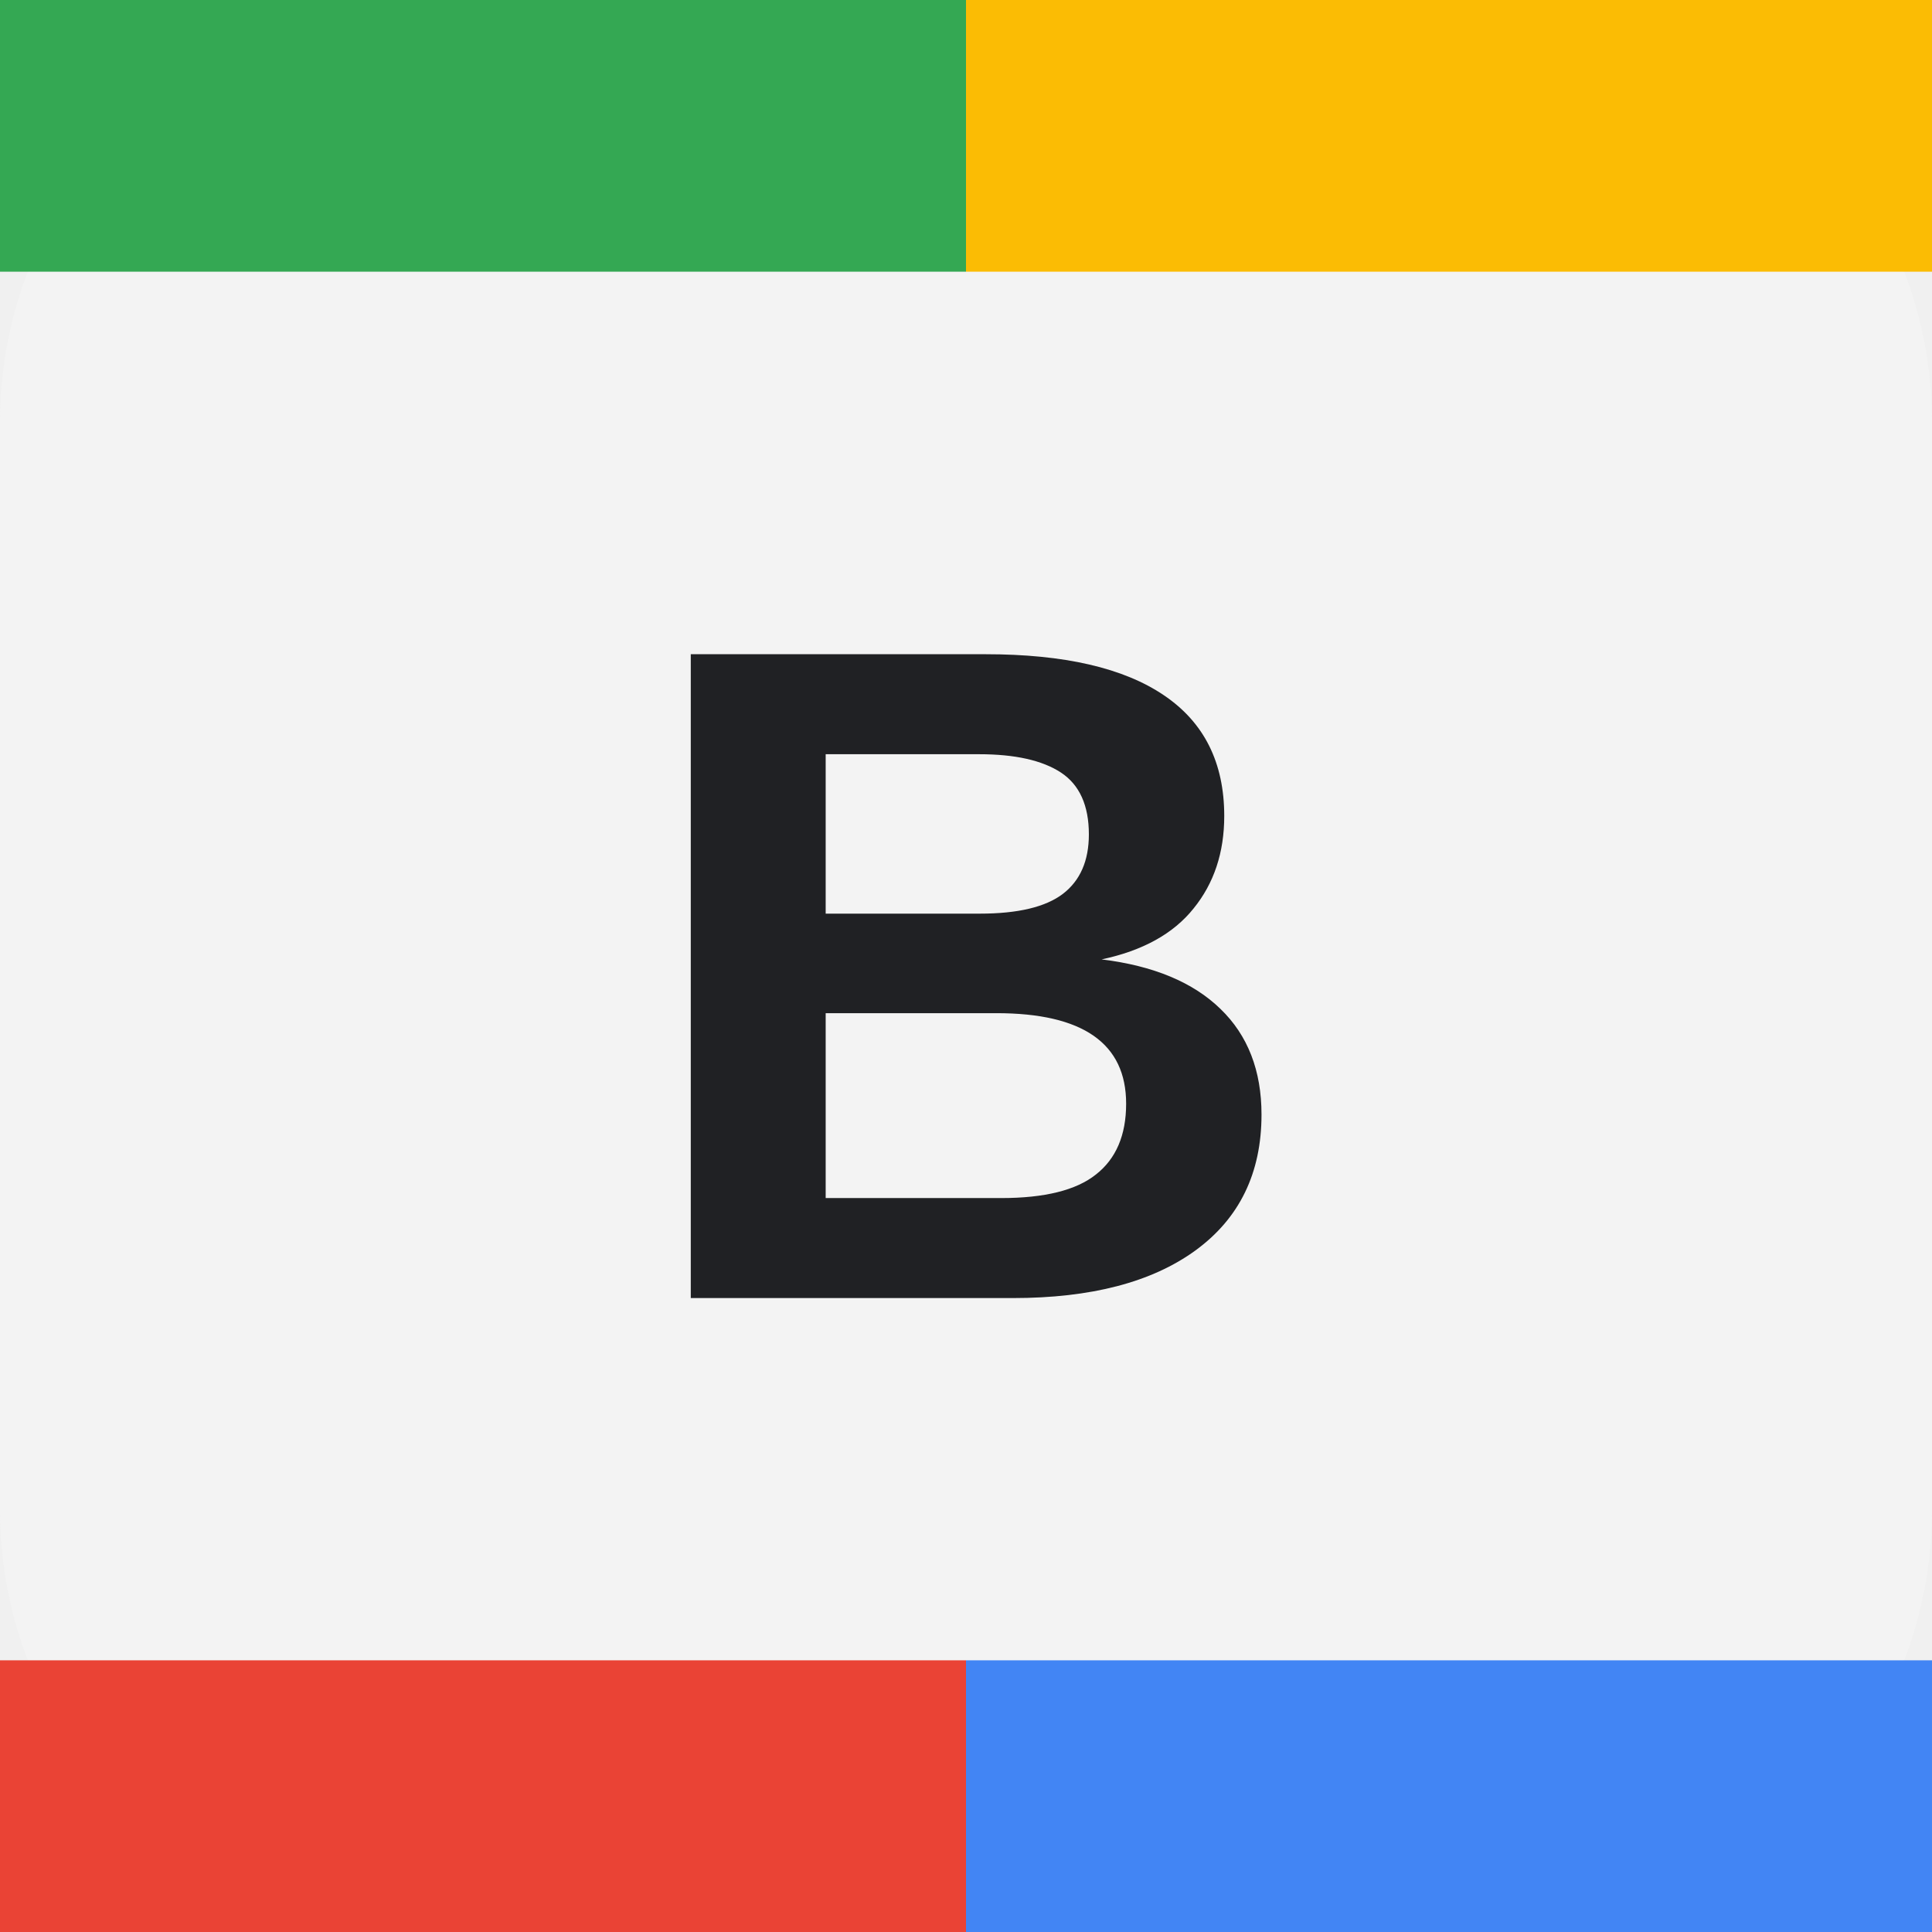
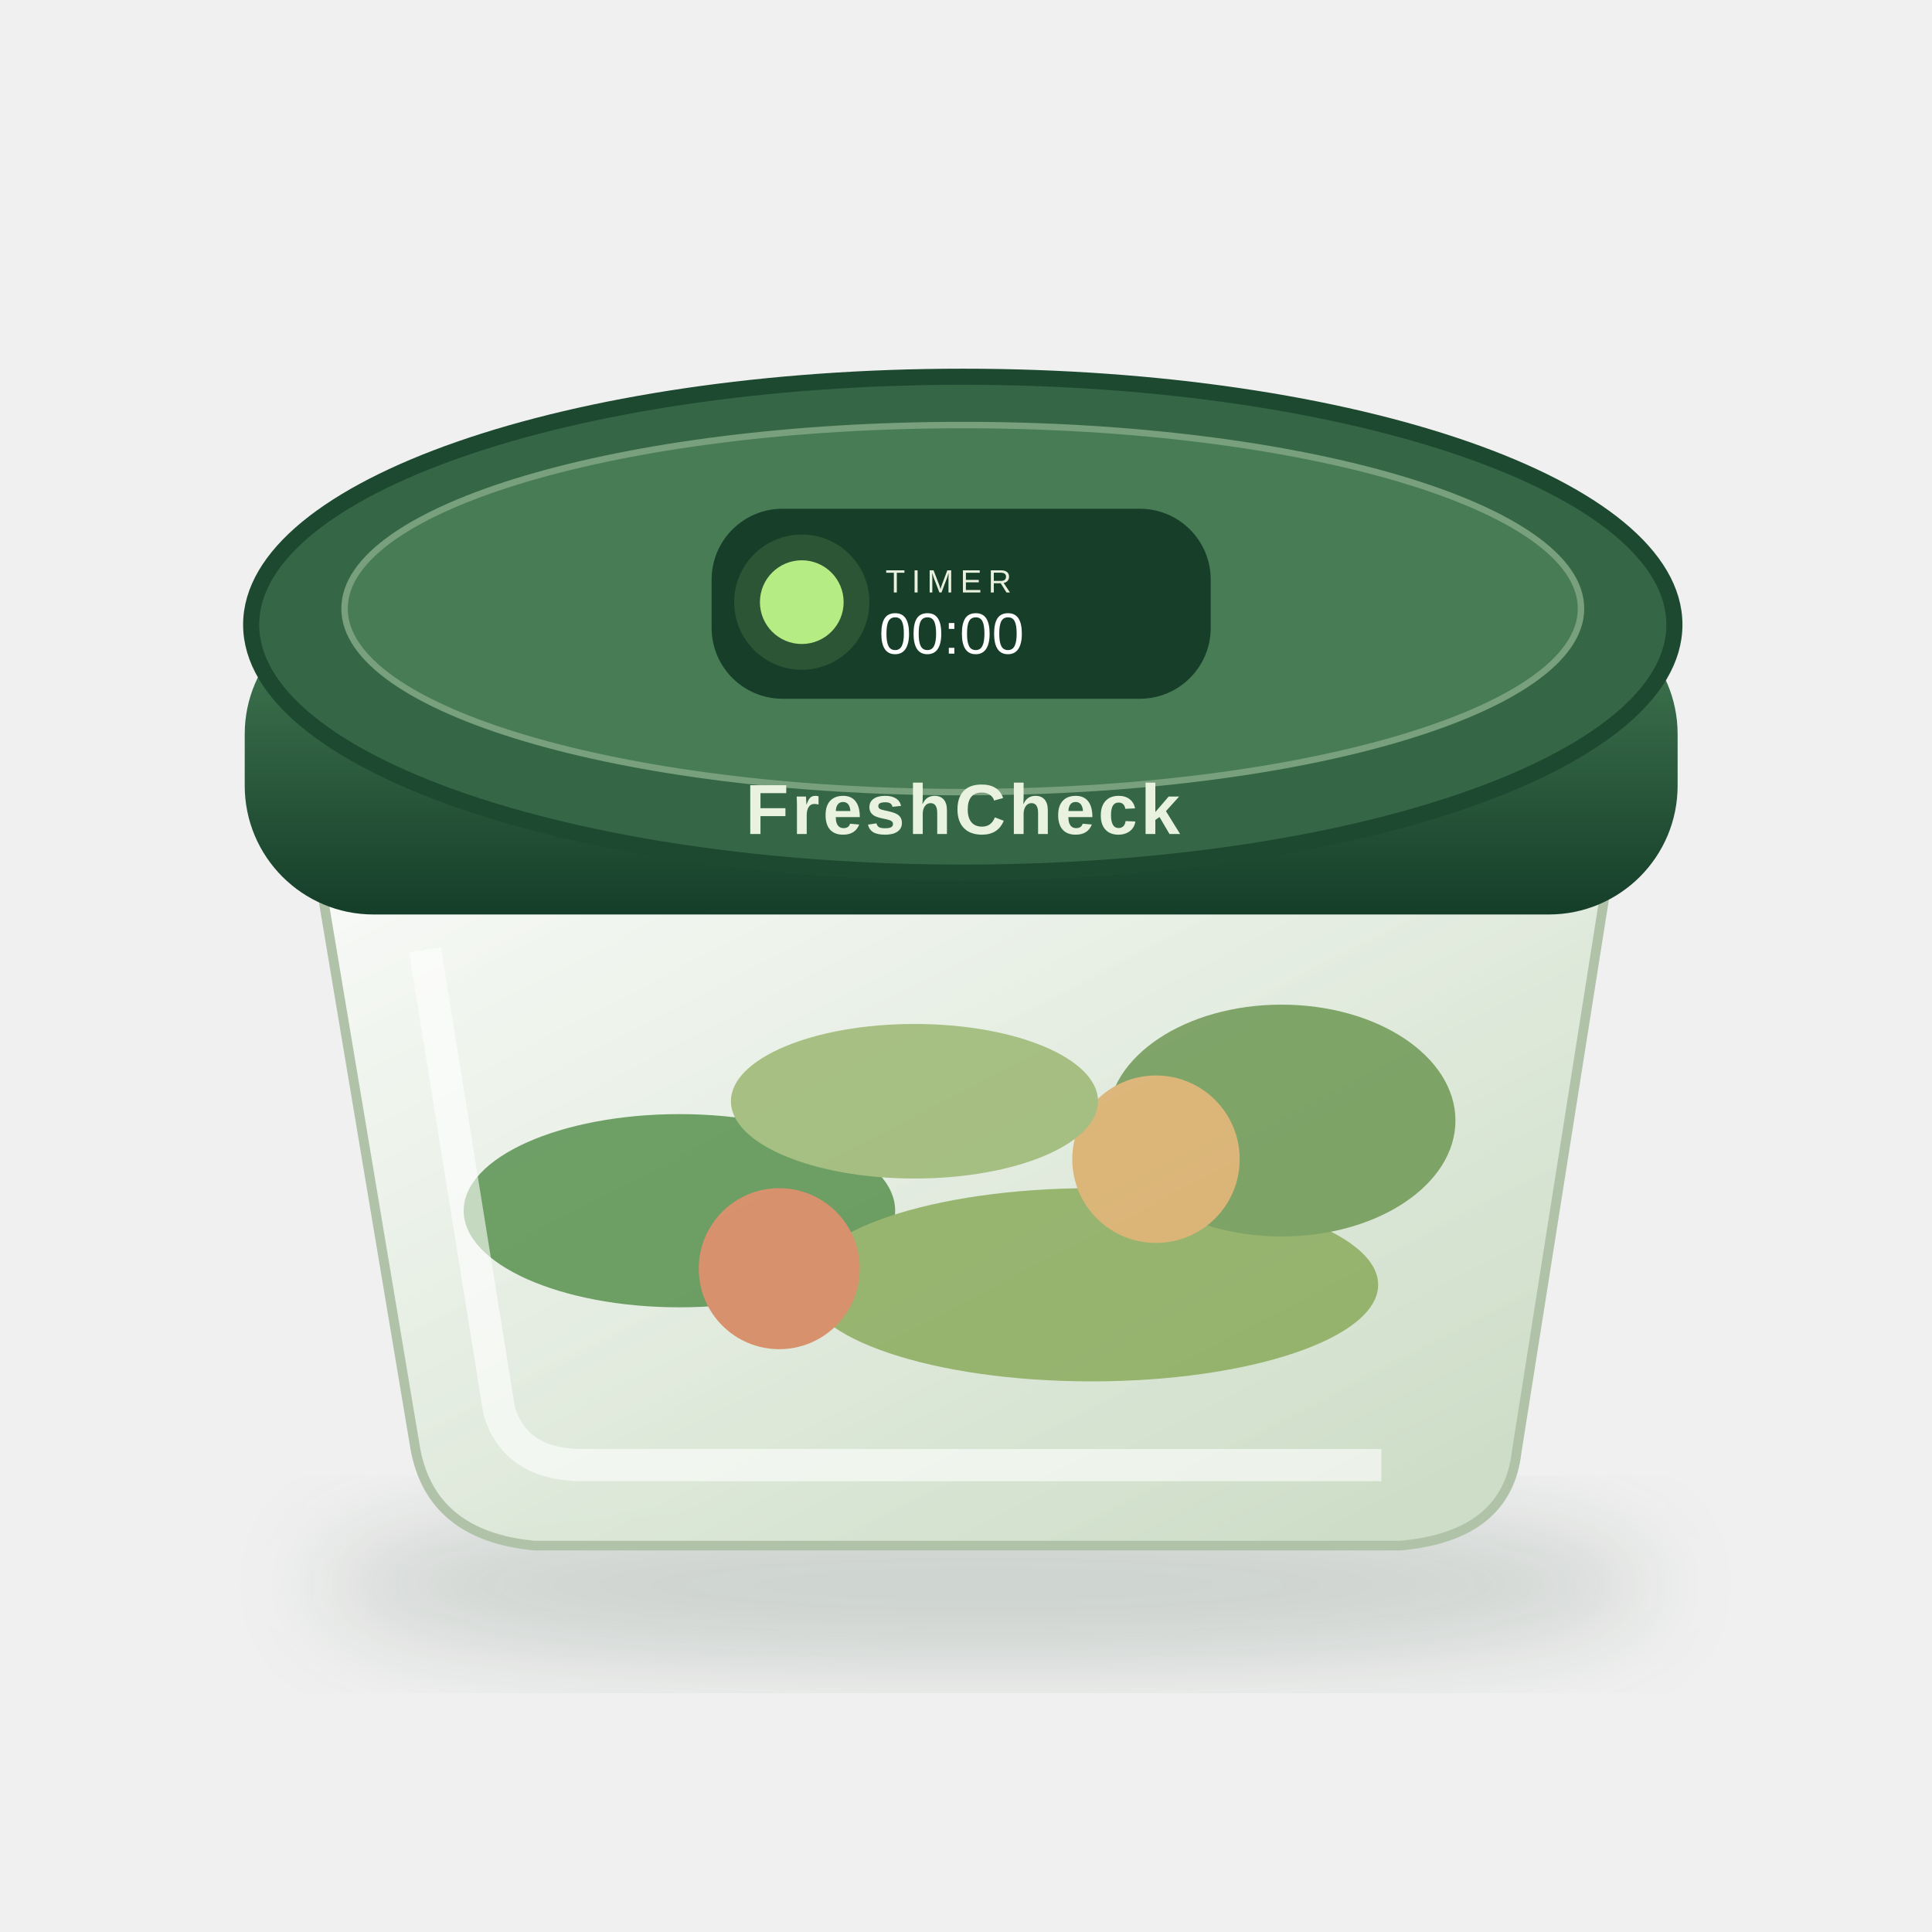
- <svg xmlns="http://www.w3.org/2000/svg" viewBox="0 0 64 64">
-   <rect width="64" height="64" rx="14" fill="#f3f3f3" />
-   <path d="M0 0h32v9H0z" fill="#34A853" />
-   <path d="M32 0h32v9H32z" fill="#FBBC04" />
-   <path d="M0 55h32v9H0z" fill="#EA4335" />
-   <path d="M32 55h32v9H32z" fill="#4285F4" />
-   <text x="32" y="43" text-anchor="middle" font-family="Arial,sans-serif" font-weight="bold" font-size="31" fill="#202124">B</text>
+ <svg xmlns="http://www.w3.org/2000/svg" viewBox="0 0 600 600" role="img" aria-label="FreshCheck smart lid concept illustration">
+   <defs>
+     <linearGradient id="glass" x2="0.8" y2="1">
+       <stop stop-color="#fff" stop-opacity=".95" />
+       <stop offset="1" stop-color="#cdddc7" />
+     </linearGradient>
+     <linearGradient id="lid" x2="0" y2="1">
+       <stop stop-color="#457c54" />
+       <stop offset="1" stop-color="#153e29" />
+     </linearGradient>
+     <filter id="shadow">
+       <feGaussianBlur stdDeviation="15" />
+     </filter>
+   </defs>
+   <ellipse cx="306" cy="492" rx="208" ry="28" fill="#163a24" opacity=".16" filter="url(#shadow)" />
+   <path d="M95 247 Q100 218 140 218 H465 Q503 218 502 255 L471 451 Q468 477 435 480 H166 Q134 477 129 450Z" fill="url(#glass)" stroke="#b0c3a9" stroke-width="3" />
+   <g opacity=".8">
+     <ellipse cx="211" cy="376" rx="67" ry="30" fill="#4f8b45" />
+     <ellipse cx="339" cy="399" rx="89" ry="30" fill="#86a755" />
+     <ellipse cx="398" cy="348" rx="54" ry="36" fill="#67924b" />
+     <circle cx="242" cy="394" r="25" fill="#d47b50" />
+     <circle cx="359" cy="360" r="26" fill="#dba960" />
+     <ellipse cx="284" cy="342" rx="57" ry="24" fill="#96b36a" />
+   </g>
+   <path d="M132 295 L155 438 Q160 455 181 455 H429" fill="none" stroke="#fff" stroke-width="10" opacity=".6" />
+   <rect x="76" y="188" width="445" height="96" rx="40" fill="url(#lid)" />
+   <ellipse cx="299" cy="194" rx="221" ry="77" fill="#356747" stroke="#1d4930" stroke-width="5" />
+   <ellipse cx="299" cy="189" rx="192" ry="57" fill="#487c55" stroke="#78a07c" stroke-width="2" />
+   <rect x="221" y="158" width="155" height="59" rx="22" fill="#173e29" />
+   <circle cx="249" cy="187" r="13" fill="#b5ed84" />
+   <circle cx="249" cy="187" r="21" fill="#b5ed84" opacity=".13" />
+   <text x="275" y="184" fill="#e9f1de" font-family="Arial,sans-serif" font-size="10" letter-spacing="2">TIMER</text>
+   <text x="273" y="203" fill="#fff" font-family="Arial,sans-serif" font-size="18">00:00</text>
+   <text x="299" y="259" fill="#e8f2df" text-anchor="middle" font-family="Arial,sans-serif" font-weight="bold" font-size="22" letter-spacing="1">FreshCheck</text>
</svg>
